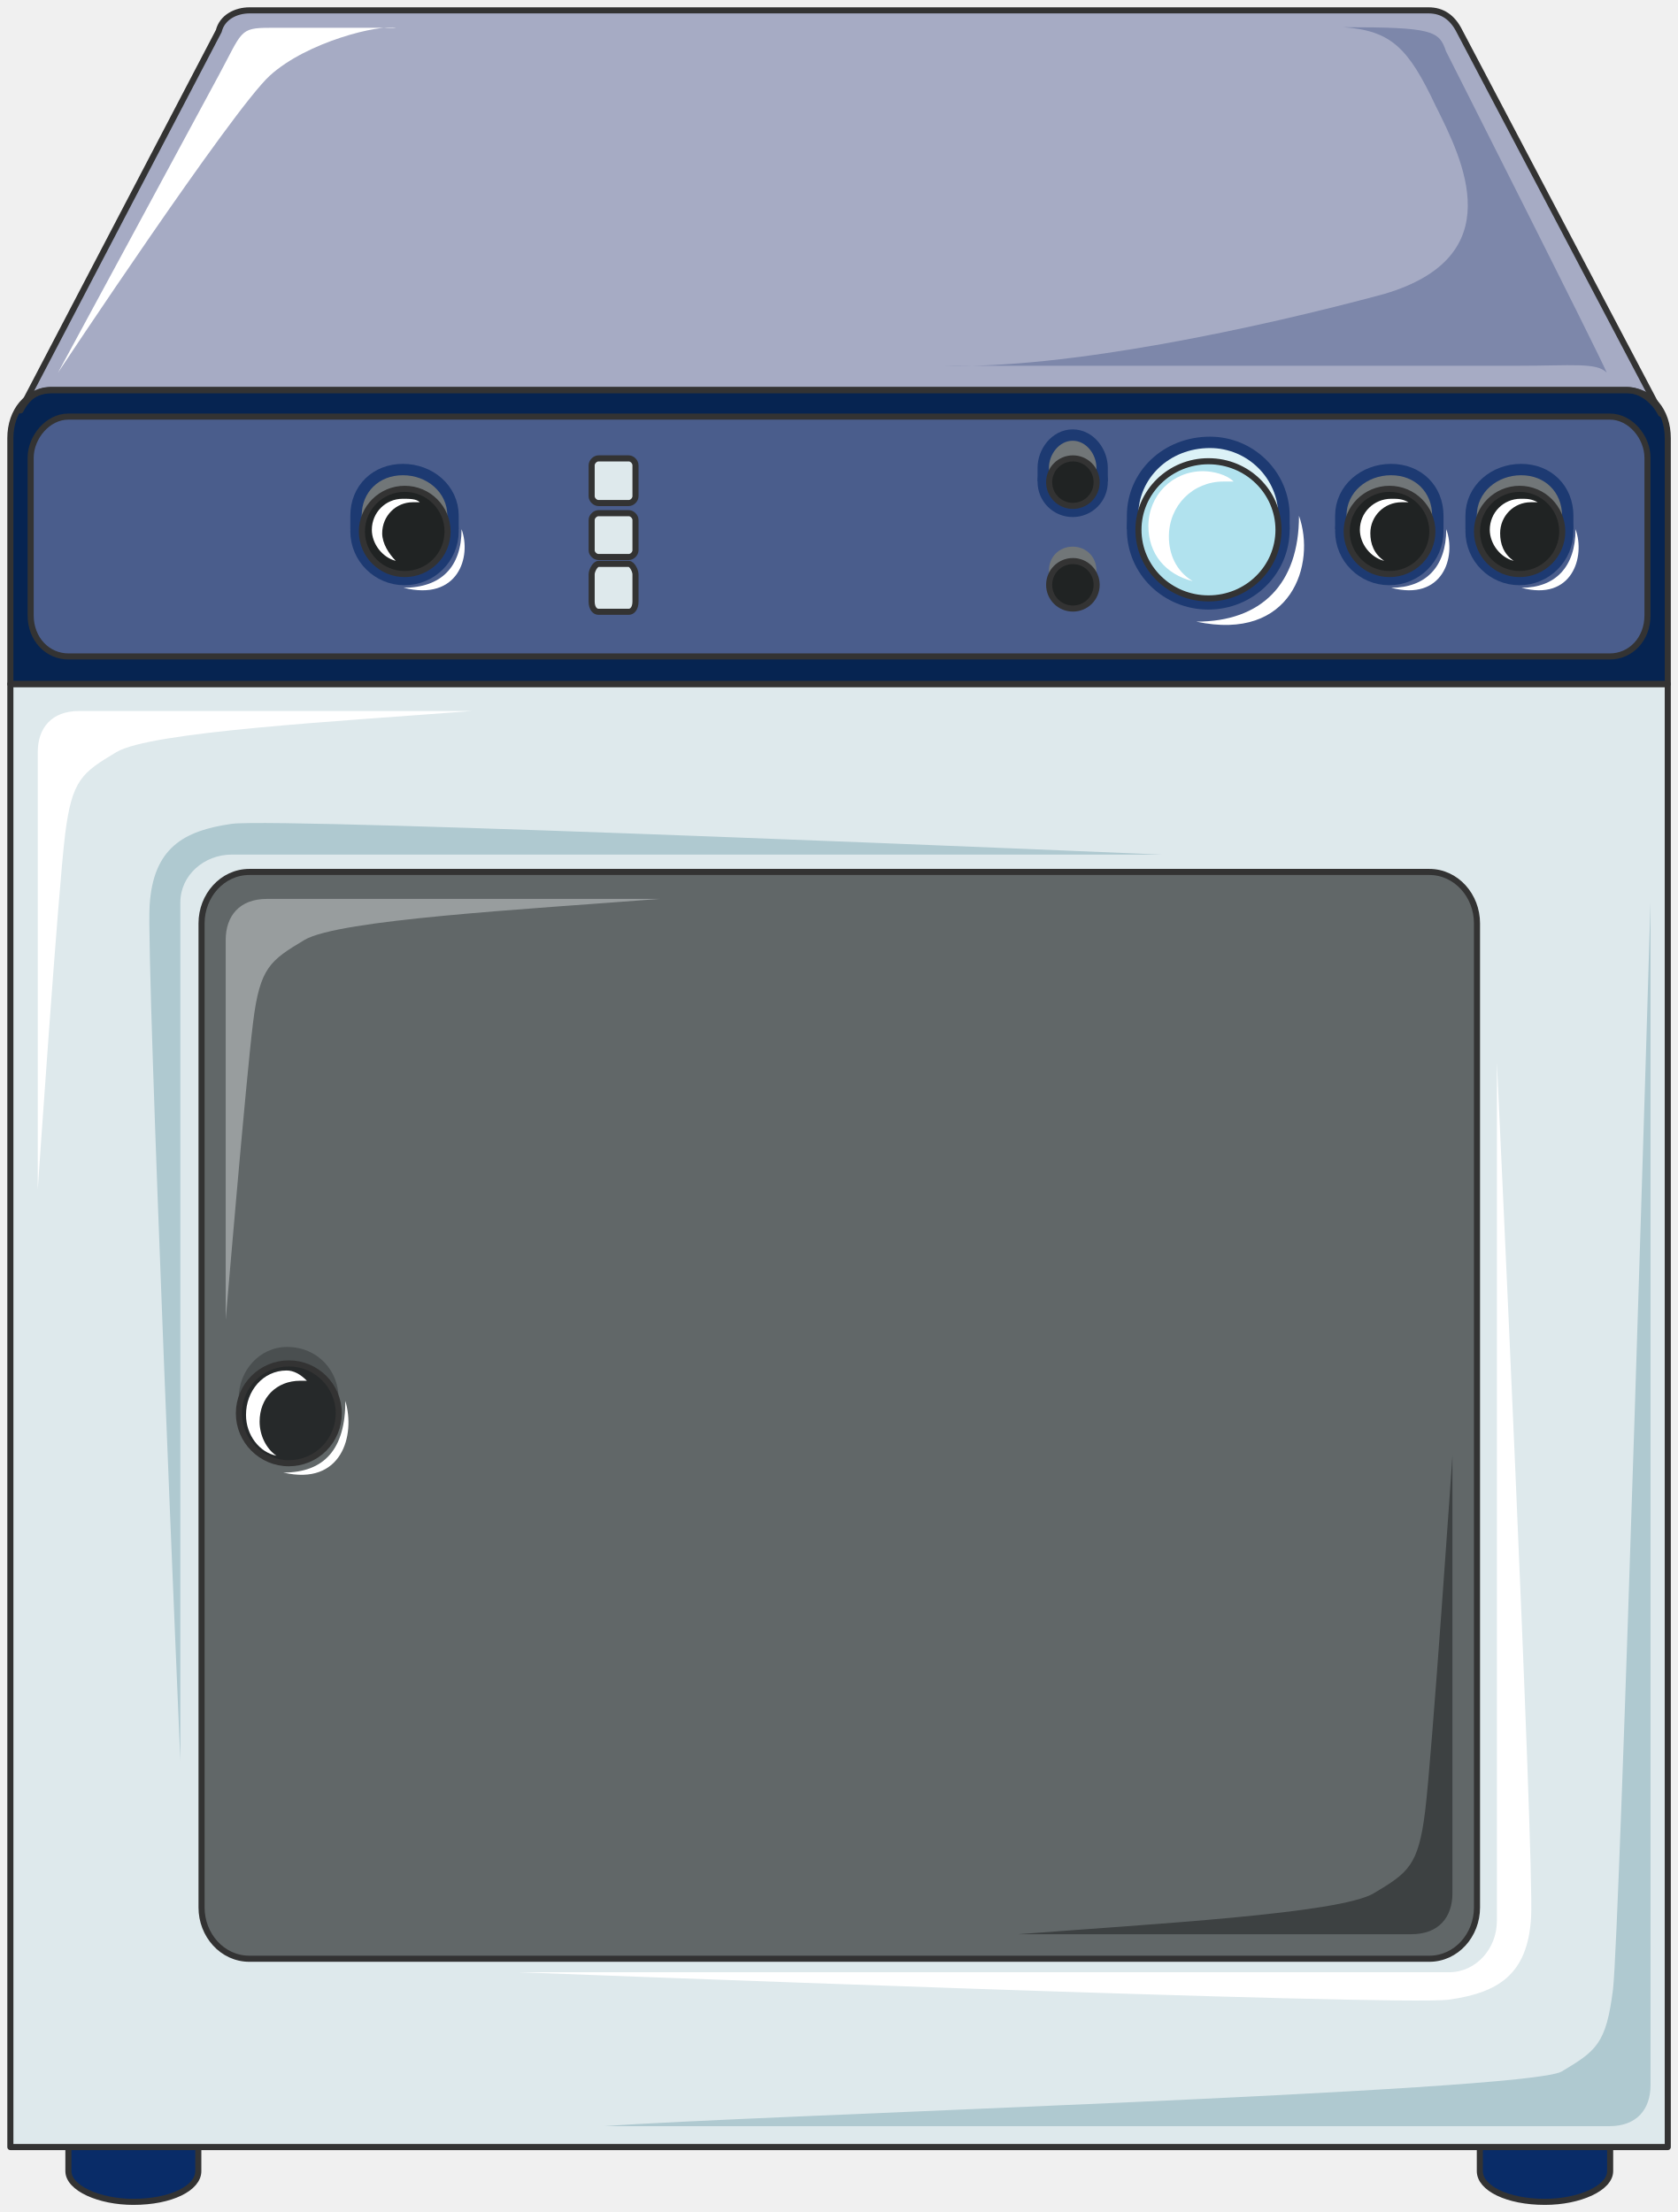
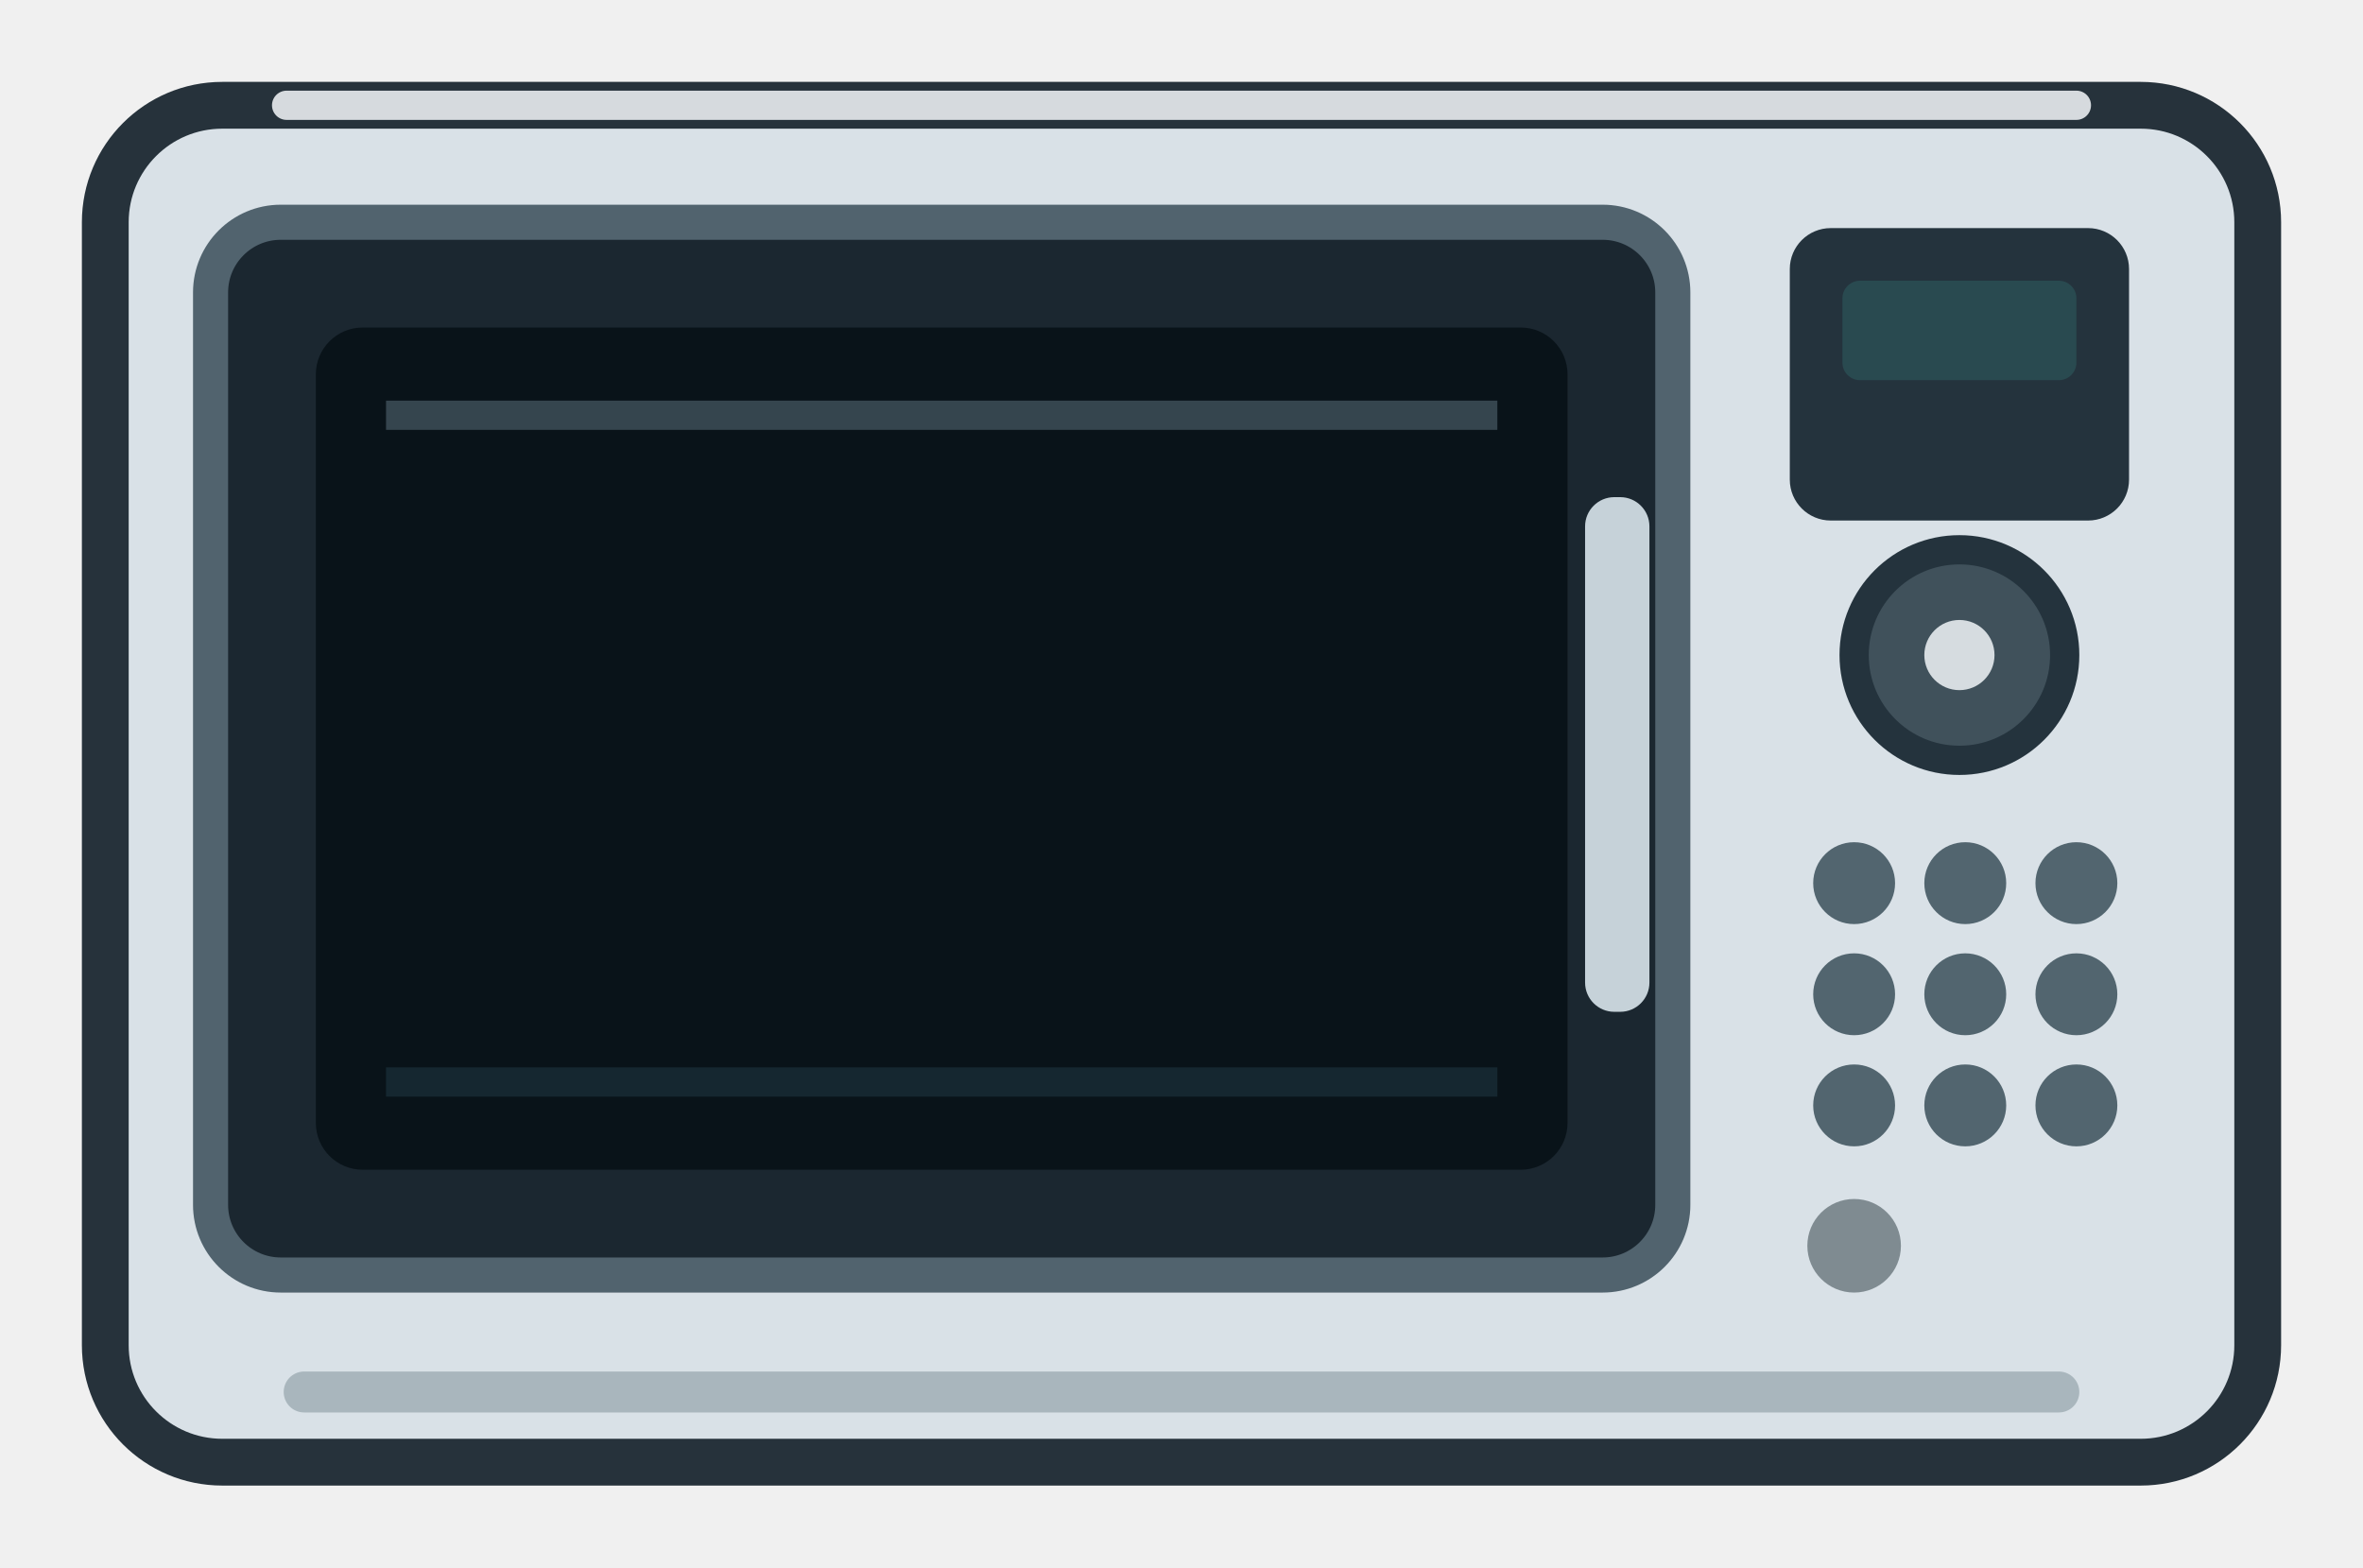
- <svg xmlns="http://www.w3.org/2000/svg" version="1.0" viewBox="0 0 330.482 435.779">
-   <path d="M 320.367 76.835 L 10.095 76.835 C 5.378 76.835 2 80.892 2 86.269 L 2 134.719 L 328.442 134.719 L 328.442 86.269 C 328.442 80.892 325.084 76.835 320.367 76.835 Z" fill="#062451" fill-rule="evenodd" fill-opacity="1" stroke="none" />
-   <path d="M 13.433 422.945 L 13.433 427.682 C 13.433 431.04 19.51 433.739 26.226 433.739 C 33.641 433.739 39.018 431.04 39.018 427.682 L 39.018 422.945 L 13.433 422.945 Z M 291.425 422.945 L 291.425 427.682 C 291.425 431.04 296.842 433.739 304.257 433.739 C 311.013 433.739 317.089 431.04 317.089 427.682 L 317.089 422.945 L 291.425 422.945 Z" fill="#092c68" fill-rule="evenodd" fill-opacity="1" stroke="none" />
-   <path d="M 2.001 134.72 L 2.001 422.945 L 328.441 422.945 L 328.441 134.721 L 2.001 134.721 Z" fill="#dee9ec" fill-rule="evenodd" fill-opacity="1" stroke="none" />
-   <path d="M 39.657 181.851 C 39.657 176.455 43.715 171.737 49.092 171.737 L 281.451 171.737 C 286.828 171.737 290.865 176.455 290.865 181.851 L 290.865 375.754 C 290.865 381.151 286.828 385.848 281.451 385.848 L 49.091 385.848 C 43.715 385.848 39.657 381.151 39.657 375.754 L 39.657 181.851 Z" fill="#616768" fill-rule="evenodd" fill-opacity="1" stroke="none" />
-   <path d="M 294.823 209.315 L 294.823 378.451 C 294.823 383.828 290.785 388.545 285.389 388.545 L 102.259 388.545 C 102.259 388.545 275.974 395.281 285.389 393.942 C 294.823 392.602 300.879 389.225 301.559 377.772 C 302.219 366.318 294.823 209.314 294.823 209.314 Z" fill="#fff" fill-rule="evenodd" fill-opacity="1" stroke="none" />
-   <path d="M 35.52 346.831 L 35.52 177.794 C 35.52 172.397 40.237 168.359 45.634 168.359 L 228.823 168.359 C 228.823 168.359 55.068 160.944 45.633 162.303 C 36.2 163.643 30.143 167.02 29.463 178.473 C 28.784 189.906 35.52 346.831 35.52 346.831 Z" fill="#afc9d0" fill-rule="evenodd" fill-opacity="1" stroke="none" />
-   <path d="M 5.998 90.147 C 5.998 86.089 9.376 82.032 13.413 82.032 L 317.049 82.032 C 321.087 82.032 324.445 86.089 324.445 90.147 L 324.445 121.188 C 324.445 125.925 321.087 129.283 317.049 129.283 L 13.413 129.283 C 9.376 129.283 5.998 125.925 5.998 121.188 L 5.998 90.147 Z" fill="#4a5d8c" fill-rule="evenodd" fill-opacity="1" stroke="none" />
-   <path d="M 224.186 104.338 C 224.186 96.883 230.362 90.826 237.977 90.826 C 245.613 90.826 251.769 96.883 251.769 104.338 C 251.769 111.814 245.613 117.85 237.977 117.85 C 230.362 117.85 224.186 111.814 224.186 104.338" fill="none" stroke="#1d3a72" stroke-width="4.477px" stroke-linecap="butt" stroke-linejoin="miter" stroke-miterlimit="8" stroke-dasharray="none" stroke-opacity="1" />
-   <path d="M 224.186 101.6 C 224.186 94.264 230.242 88.268 238.317 88.268 C 245.733 88.268 251.769 94.264 251.769 101.6 L 251.769 104.258 C 251.769 96.943 245.733 90.946 238.317 90.946 C 230.242 90.946 224.186 96.943 224.186 104.258 L 224.186 101.6 Z M 206.596 94.944 A 4.683 4.683 0 0 1 211.273 90.267 A 4.67 4.67 0 0 1 215.951 94.944 A 4.658 4.658 0 0 1 211.273 99.621 A 4.67 4.67 0 0 1 206.596 94.944" fill="none" stroke="#1d3a72" stroke-width="4.477px" stroke-linecap="butt" stroke-linejoin="miter" stroke-miterlimit="8" stroke-dasharray="none" stroke-opacity="1" />
-   <path d="M 215.951 92.166 C 215.951 89.507 213.951 86.829 211.273 86.829 C 208.615 86.829 206.596 89.507 206.596 92.166 L 206.596 94.824 C 206.596 92.166 208.616 90.167 211.273 90.167 C 213.952 90.167 215.951 92.166 215.951 94.824 L 215.951 92.166 Z M 71.238 104.658 C 71.238 100.041 75.016 96.263 79.673 96.263 C 84.35 96.263 88.108 100.041 88.108 104.658 C 88.108 109.295 84.35 113.053 79.673 113.053 C 75.016 113.053 71.238 109.295 71.238 104.658" fill="none" stroke="#1d3a72" stroke-width="4.477px" stroke-linecap="butt" stroke-linejoin="miter" stroke-miterlimit="8" stroke-dasharray="none" stroke-opacity="1" />
-   <path d="M 88.108 101.6 C 88.108 96.963 84.071 93.625 79.353 93.625 C 74.616 93.625 71.238 96.963 71.238 101.6 L 71.238 104.258 C 71.238 99.621 74.616 96.283 79.353 96.283 C 84.071 96.283 88.108 99.621 88.108 104.258 L 88.108 101.6 Z" fill="none" stroke="#1d3a72" stroke-width="4.477px" stroke-linecap="butt" stroke-linejoin="miter" stroke-miterlimit="8" stroke-dasharray="none" stroke-opacity="1" />
-   <path d="M 224.186 104.338 C 224.186 96.883 230.362 90.826 237.977 90.826 C 245.613 90.826 251.769 96.883 251.769 104.338 C 251.769 111.814 245.613 117.85 237.977 117.85 C 230.362 117.85 224.186 111.814 224.186 104.338 Z" fill="#b1e2ee" fill-rule="evenodd" fill-opacity="1" stroke="none" />
-   <path d="M 224.186 101.6 C 224.186 94.264 230.242 88.268 238.317 88.268 C 245.733 88.268 251.769 94.264 251.769 101.6 L 251.769 104.258 C 251.769 96.943 245.733 90.946 238.317 90.946 C 230.242 90.946 224.186 96.943 224.186 104.258 L 224.186 101.6 Z" fill="#dcf2f7" fill-rule="evenodd" fill-opacity="1" stroke="none" />
-   <path d="M 71.238 104.658 C 71.238 100.041 75.016 96.263 79.673 96.263 C 84.35 96.263 88.108 100.041 88.108 104.658 C 88.108 109.295 84.35 113.053 79.673 113.053 C 75.016 113.053 71.238 109.295 71.238 104.658 Z" fill="#202323" fill-rule="evenodd" fill-opacity="1" stroke="none" />
-   <path d="M 88.108 101.6 C 88.108 96.963 84.071 93.625 79.353 93.625 C 74.616 93.625 71.238 96.963 71.238 101.6 L 71.238 104.258 C 71.238 99.621 74.616 96.283 79.353 96.283 C 84.071 96.283 88.108 99.621 88.108 104.258 L 88.108 101.6 Z" fill="#717678" fill-rule="evenodd" fill-opacity="1" stroke="none" />
-   <path d="M 47.013 278.393 C 47.013 272.976 51.43 268.559 56.847 268.559 C 62.284 268.559 66.681 272.976 66.681 278.393 A 9.827 9.827 0 0 1 56.847 288.227 C 51.43 288.227 47.013 283.829 47.013 278.393 Z" fill="#26292a" fill-rule="evenodd" fill-opacity="1" stroke="none" />
-   <path d="M 66.681 275.435 C 66.681 270.078 62.624 265.361 56.527 265.361 C 51.091 265.361 47.013 270.078 47.013 275.435 L 47.013 278.793 C 47.013 273.436 51.091 268.719 56.527 268.719 C 62.624 268.719 66.681 273.436 66.681 278.793 L 66.681 275.435 Z" fill="#4a4f50" fill-rule="evenodd" fill-opacity="1" stroke="none" />
-   <path d="M 206.596 94.944 A 4.683 4.683 0 0 1 211.273 90.267 A 4.67 4.67 0 0 1 215.951 94.944 A 4.658 4.658 0 0 1 211.273 99.621 A 4.67 4.67 0 0 1 206.596 94.944 Z" fill="#202323" fill-rule="evenodd" fill-opacity="1" stroke="none" />
-   <path d="M 215.951 92.166 C 215.951 89.507 213.951 86.829 211.273 86.829 C 208.615 86.829 206.596 89.507 206.596 92.166 L 206.596 94.824 C 206.596 92.166 208.616 90.167 211.273 90.167 C 213.952 90.167 215.951 92.166 215.951 94.824 L 215.951 92.166 Z" fill="#717678" fill-rule="evenodd" fill-opacity="1" stroke="none" />
-   <path d="M 206.596 115.171 A 4.683 4.683 0 0 1 211.273 110.495 A 4.67 4.67 0 0 1 215.951 115.172 A 4.658 4.658 0 0 1 211.273 119.849 A 4.67 4.67 0 0 1 206.596 115.172 Z" fill="#202323" fill-rule="evenodd" fill-opacity="1" stroke="none" />
-   <path d="M 215.951 112.393 C 215.951 109.715 213.951 107.696 211.273 107.696 C 208.615 107.696 206.596 109.715 206.596 112.393 L 206.596 115.052 C 206.596 112.393 208.616 110.375 211.273 110.375 C 213.952 110.375 215.951 112.393 215.951 115.052 L 215.951 112.393 Z" fill="#717678" fill-rule="evenodd" fill-opacity="1" stroke="none" />
-   <path d="M 125.126 97.722 C 125.126 98.402 124.466 99.062 123.806 99.062 L 117.83 99.062 C 117.17 99.062 116.49 98.402 116.49 97.722 L 116.49 91.626 C 116.49 90.946 117.17 90.266 117.83 90.266 L 123.806 90.266 C 124.466 90.266 125.126 90.946 125.126 91.626 L 125.126 97.722 Z M 125.126 118.47 C 125.126 119.829 124.466 120.488 123.806 120.488 L 117.83 120.488 C 117.17 120.488 116.49 119.828 116.49 118.47 L 116.49 113.093 C 116.49 112.413 117.17 111.054 117.83 111.054 L 123.806 111.054 C 124.466 111.054 125.126 112.414 125.126 113.093 L 125.126 118.47 Z M 125.126 108.376 C 125.126 109.036 124.466 109.695 123.806 109.695 L 117.83 109.695 C 117.17 109.695 116.49 109.035 116.49 108.375 L 116.49 102.399 C 116.49 101.739 117.17 101.06 117.83 101.06 L 123.806 101.06 C 124.466 101.06 125.126 101.74 125.126 102.4 L 125.126 108.376 Z" fill="#dee9ec" fill-rule="evenodd" fill-opacity="1" stroke="none" />
-   <path d="M 3.999 80.813 C 5.359 78.114 7.377 76.775 10.075 76.775 L 320.367 76.775 C 323.046 76.775 325.744 78.794 327.083 81.472 L 287.387 6.058 C 286.028 3.359 284.009 2 281.331 2 L 49.111 2 C 46.413 2 43.715 3.36 43.055 6.058 L 3.999 80.813 Z" fill="#a6abc4" fill-rule="evenodd" fill-opacity="1" stroke="none" />
-   <path d="M 185.729 72.058 L 298.94 72.058 C 309.714 72.058 314.43 71.378 316.45 73.397 C 315.11 70.039 284.789 10.075 284.789 10.075 C 283.449 6.038 282.091 5.358 264.581 5.358 C 274.015 6.038 277.373 9.416 282.771 20.868 C 288.167 31.642 297.601 50.511 272.656 57.906 C 247.731 64.642 209.994 72.737 185.729 72.058 Z" fill="#7d87aa" fill-rule="evenodd" fill-opacity="1" stroke="none" />
-   <path d="M 78.034 5.478 L 53.149 5.478 C 47.093 5.478 47.773 6.158 43.055 14.892 C 38.358 23.647 11.435 73.397 11.435 73.397 C 11.435 73.397 45.754 21.628 53.149 14.892 C 60.545 8.177 74.676 4.799 78.034 5.478 Z M 7.437 234.339 L 7.437 148.172 C 7.437 143.455 10.135 140.077 15.532 140.077 L 92.905 140.077 C 66.661 142.115 29.664 144.134 22.928 148.172 C 16.192 152.209 14.173 153.548 12.834 164.322 C 11.474 175.095 7.437 234.339 7.437 234.339 Z" fill="#fff" fill-rule="evenodd" fill-opacity="1" stroke="none" />
-   <path d="M 44.455 260.004 L 44.455 185.189 C 44.455 180.472 47.153 177.094 52.55 177.094 L 129.923 177.094 C 103.679 179.133 66.681 181.152 59.945 185.189 C 53.209 189.227 51.19 190.586 49.851 201.379 C 48.492 212.153 44.455 260.004 44.455 260.004 Z" fill="#989d9e" fill-rule="evenodd" fill-opacity="1" stroke="none" />
-   <path d="M 286.068 286.788 L 286.068 372.975 C 286.068 377.693 283.39 381.051 277.993 381.051 L 200.6 381.051 C 226.864 379.031 263.862 377.013 270.598 372.975 C 277.333 368.938 279.352 367.599 280.691 356.825 C 282.031 346.052 286.068 286.788 286.068 286.788 Z" fill="#3d4142" fill-rule="evenodd" fill-opacity="1" stroke="none" />
-   <path d="M 325.084 177.734 L 325.084 410.793 C 325.084 415.51 322.406 418.868 317.009 418.868 L 119.129 418.868 C 145.393 416.848 300.859 412.132 307.595 408.094 C 314.331 404.057 316.35 402.717 317.689 391.944 C 319.029 381.151 325.084 177.734 325.084 177.734 Z" fill="#afc9d0" fill-rule="evenodd" fill-opacity="1" stroke="none" />
-   <path d="M 79.473 115.791 C 86.869 115.791 90.906 111.714 90.906 104.258 C 92.906 109.695 90.226 118.49 79.473 115.791 Z M 75.276 105.058 C 75.276 101.66 77.954 98.942 81.332 98.942 L 82.672 98.942 C 82.012 98.262 80.652 98.262 79.313 98.262 C 75.935 98.262 73.237 100.98 73.237 104.378 C 73.237 107.097 75.276 109.815 77.954 110.495 C 76.615 109.135 75.276 107.097 75.276 105.058 Z" fill="#fff" fill-rule="evenodd" fill-opacity="1" stroke="none" />
-   <path d="M 265.201 104.658 C 265.201 100.041 268.978 96.263 273.636 96.263 C 278.313 96.263 282.071 100.041 282.071 104.658 C 282.071 109.295 278.313 113.053 273.636 113.053 C 268.978 113.053 265.201 109.295 265.201 104.658" fill="none" stroke="#1d3a72" stroke-width="4.477px" stroke-linecap="butt" stroke-linejoin="miter" stroke-miterlimit="8" stroke-dasharray="none" stroke-opacity="1" />
-   <path d="M 282.071 101.6 C 282.071 96.963 278.713 93.625 273.975 93.625 C 269.258 93.625 265.201 96.963 265.201 101.6 L 265.201 104.258 C 265.201 99.621 269.258 96.283 273.975 96.283 C 278.713 96.283 282.071 99.621 282.071 104.258 L 282.071 101.6 Z" fill="none" stroke="#1d3a72" stroke-width="4.477px" stroke-linecap="butt" stroke-linejoin="miter" stroke-miterlimit="8" stroke-dasharray="none" stroke-opacity="1" />
-   <path d="M 265.201 104.658 C 265.201 100.041 268.978 96.263 273.636 96.263 C 278.313 96.263 282.071 100.041 282.071 104.658 C 282.071 109.295 278.313 113.053 273.636 113.053 C 268.978 113.053 265.201 109.295 265.201 104.658 Z" fill="#202323" fill-rule="evenodd" fill-opacity="1" stroke="none" />
-   <path d="M 273.995 115.791 C 280.771 115.791 284.849 111.714 284.849 104.258 C 286.868 109.695 284.169 118.49 273.995 115.791 Z M 269.898 105.058 C 269.898 101.66 272.636 98.942 276.074 98.942 L 277.434 98.942 C 276.074 98.262 275.394 98.262 274.015 98.262 C 270.598 98.262 267.839 100.98 267.839 104.378 C 267.839 107.097 269.898 109.815 272.636 110.495 C 270.598 109.135 269.898 107.097 269.898 105.058 Z M 55.808 290.106 C 63.943 290.106 68.02 285.409 68.02 275.994 C 70.04 282.71 67.34 292.784 55.808 290.106 Z M 51.131 280.071 C 51.131 275.375 54.449 272.017 59.126 272.017 L 60.445 272.017 C 59.125 270.677 57.786 269.997 56.447 269.997 C 51.79 269.997 48.452 274.035 48.452 278.733 C 48.452 282.77 51.131 286.128 54.449 286.788 C 52.449 285.448 51.131 282.77 51.131 280.072 Z M 235.619 122.467 C 248.431 122.467 255.846 115.072 255.846 101.62 C 259.204 111.034 254.487 126.485 235.619 122.467 Z M 230.222 105.697 C 230.222 99.601 234.919 94.864 240.975 94.864 L 242.975 94.864 C 241.635 93.504 238.957 92.825 236.938 92.825 C 230.902 92.825 226.184 97.582 226.184 103.659 C 226.184 109.075 229.542 113.153 234.919 114.492 C 231.561 112.473 230.222 109.075 230.222 105.697 Z" fill="#fff" fill-rule="evenodd" fill-opacity="1" stroke="none" />
-   <path d="M 290.865 104.658 C 290.865 100.041 294.643 96.263 299.26 96.263 C 303.897 96.263 307.655 100.041 307.655 104.658 A 8.394 8.394 0 0 1 299.26 113.053 C 294.643 113.053 290.865 109.295 290.865 104.658" fill="none" stroke="#1d3a72" stroke-width="4.477px" stroke-linecap="butt" stroke-linejoin="miter" stroke-miterlimit="8" stroke-dasharray="none" stroke-opacity="1" />
-   <path d="M 307.655 101.6 C 307.655 96.963 304.297 93.625 299.6 93.625 C 294.903 93.625 290.865 96.963 290.865 101.6 L 290.865 104.258 C 290.865 99.621 294.903 96.283 299.6 96.283 C 304.297 96.283 307.655 99.621 307.655 104.258 L 307.655 101.6 Z" fill="none" stroke="#1d3a72" stroke-width="4.477px" stroke-linecap="butt" stroke-linejoin="miter" stroke-miterlimit="8" stroke-dasharray="none" stroke-opacity="1" />
-   <path d="M 290.865 104.658 C 290.865 100.041 294.643 96.263 299.26 96.263 C 303.897 96.263 307.655 100.041 307.655 104.658 A 8.394 8.394 0 0 1 299.26 113.053 C 294.643 113.053 290.865 109.295 290.865 104.658 Z" fill="#202323" fill-rule="evenodd" fill-opacity="1" stroke="none" />
-   <path d="M 307.655 101.6 C 307.655 96.963 304.297 93.625 299.6 93.625 C 294.903 93.625 290.865 96.963 290.865 101.6 L 290.865 104.258 C 290.865 99.621 294.903 96.283 299.6 96.283 C 304.297 96.283 307.655 99.621 307.655 104.258 L 307.655 101.6 Z" fill="#717678" fill-rule="evenodd" fill-opacity="1" stroke="none" />
-   <path d="M 299.66 115.791 C 306.316 115.791 310.313 111.714 310.313 104.258 C 312.293 109.695 309.633 118.49 299.66 115.791 Z M 295.462 105.058 C 295.462 101.66 298.141 98.942 301.519 98.942 L 302.858 98.942 C 301.518 98.262 300.839 98.262 299.5 98.262 C 296.122 98.262 293.424 100.98 293.424 104.378 C 293.424 107.097 295.462 109.815 298.141 110.495 C 296.122 109.135 295.462 107.097 295.462 105.058 Z" fill="#fff" fill-rule="evenodd" fill-opacity="1" stroke="none" />
-   <path d="M 282.071 101.6 C 282.071 96.963 278.713 93.625 273.975 93.625 C 269.258 93.625 265.201 96.963 265.201 101.6 L 265.201 104.258 C 265.201 99.621 269.258 96.283 273.975 96.283 C 278.713 96.283 282.071 99.621 282.071 104.258 L 282.071 101.6 Z" fill="#717678" fill-rule="evenodd" fill-opacity="1" stroke="none" />
-   <path d="M 13.473 422.985 L 13.473 427.722 C 13.473 431.08 19.55 433.779 26.266 433.779 C 33.681 433.779 39.058 431.08 39.058 427.722 L 39.058 422.985 L 13.473 422.985 Z M 291.465 422.985 L 291.465 427.722 C 291.465 431.08 296.882 433.779 304.297 433.779 C 311.053 433.779 317.129 431.08 317.129 427.722 L 317.129 422.985 L 291.465 422.985 Z M 2.041 134.76 L 328.481 134.76 L 328.481 422.985 L 2.041 422.985 Z" fill="none" stroke="#333" stroke-width="1.199px" stroke-linecap="round" stroke-linejoin="round" stroke-miterlimit="10" stroke-dasharray="none" stroke-opacity="1" />
-   <path d="M 39.697 181.891 C 39.697 176.495 43.755 171.777 49.132 171.777 L 281.491 171.777 C 286.868 171.777 290.905 176.495 290.905 181.891 L 290.905 375.794 C 290.905 381.19 286.868 385.888 281.491 385.888 L 49.131 385.888 C 43.755 385.888 39.697 381.19 39.697 375.794 L 39.697 181.891 Z M 6.038 90.187 C 6.038 86.129 9.416 82.072 13.453 82.072 L 317.089 82.072 C 321.127 82.072 324.485 86.129 324.485 90.187 L 324.485 121.228 C 324.485 125.965 321.127 129.323 317.089 129.323 L 13.453 129.323 C 9.416 129.323 6.038 125.965 6.038 121.228 L 6.038 90.187 Z" fill="none" stroke="#333" stroke-width="1.199px" stroke-linecap="round" stroke-linejoin="round" stroke-miterlimit="10" stroke-dasharray="none" stroke-opacity="1" />
-   <path d="M 320.407 76.875 L 10.135 76.875 C 5.418 76.875 2.04 80.932 2.04 86.309 L 2.04 134.759 L 328.482 134.759 L 328.482 86.309 C 328.482 80.932 325.124 76.875 320.407 76.875" fill="none" stroke="#333" stroke-width="1.199px" stroke-linecap="round" stroke-linejoin="round" stroke-miterlimit="10" stroke-dasharray="none" stroke-opacity="1" />
-   <path d="M 224.226 104.378 C 224.226 96.923 230.402 90.866 238.017 90.866 C 245.653 90.866 251.809 96.923 251.809 104.378 C 251.809 111.854 245.653 117.89 238.017 117.89 C 230.402 117.89 224.226 111.854 224.226 104.378 M 71.278 104.698 C 71.278 100.081 75.056 96.303 79.713 96.303 C 84.39 96.303 88.148 100.081 88.148 104.698 C 88.148 109.335 84.39 113.093 79.713 113.093 C 75.056 113.093 71.278 109.335 71.278 104.698 M 265.241 104.698 C 265.241 100.081 269.018 96.303 273.676 96.303 C 278.353 96.303 282.111 100.081 282.111 104.698 C 282.111 109.335 278.353 113.093 273.676 113.093 C 269.018 113.093 265.241 109.335 265.241 104.698 M 290.905 104.698 C 290.905 100.081 294.683 96.303 299.3 96.303 C 303.937 96.303 307.695 100.081 307.695 104.698 A 8.394 8.394 0 0 1 299.3 113.093 C 294.683 113.093 290.905 109.335 290.905 104.698 M 47.053 278.433 C 47.053 273.016 51.47 268.599 56.887 268.599 C 62.324 268.599 66.721 273.016 66.721 278.433 A 9.827 9.827 0 0 1 56.887 288.267 C 51.47 288.267 47.053 283.869 47.053 278.433 M 206.636 94.984 A 4.683 4.683 0 0 1 211.313 90.307 A 4.67 4.67 0 0 1 215.991 94.984 A 4.658 4.658 0 0 1 211.313 99.661 A 4.67 4.67 0 0 1 206.636 94.984 M 206.636 115.211 A 4.683 4.683 0 0 1 211.313 110.535 A 4.67 4.67 0 0 1 215.991 115.212 A 4.658 4.658 0 0 1 211.313 119.889 A 4.67 4.67 0 0 1 206.636 115.212 M 125.166 97.762 C 125.166 98.442 124.506 99.102 123.846 99.102 L 117.87 99.102 C 117.21 99.102 116.53 98.442 116.53 97.762 L 116.53 91.666 C 116.53 90.986 117.21 90.306 117.87 90.306 L 123.846 90.306 C 124.506 90.306 125.166 90.986 125.166 91.666 L 125.166 97.762 Z M 125.166 118.51 C 125.166 119.869 124.506 120.528 123.846 120.528 L 117.87 120.528 C 117.21 120.528 116.53 119.868 116.53 118.51 L 116.53 113.133 C 116.53 112.453 117.21 111.094 117.87 111.094 L 123.846 111.094 C 124.506 111.094 125.166 112.454 125.166 113.133 L 125.166 118.51 Z M 125.166 108.416 C 125.166 109.076 124.506 109.735 123.846 109.735 L 117.87 109.735 C 117.21 109.735 116.53 109.075 116.53 108.415 L 116.53 102.439 C 116.53 101.779 117.21 101.1 117.87 101.1 L 123.846 101.1 C 124.506 101.1 125.166 101.78 125.166 102.44 L 125.166 108.416 Z M 4.039 80.853 C 5.399 78.154 7.417 76.815 10.115 76.815 L 320.407 76.815 C 323.086 76.815 325.784 78.834 327.123 81.512 C 327.123 81.512 327.123 81.512 327.123 81.512 L 287.427 6.098 C 287.427 6.098 287.427 6.098 287.427 6.098 C 286.068 3.399 284.049 2.04 281.371 2.04 L 49.151 2.04 C 46.453 2.04 43.755 3.4 43.095 6.098 C 43.095 6.098 43.095 6.098 43.095 6.098 L 4.039 80.853 Z" fill="none" stroke="#333" stroke-width="1.199px" stroke-linecap="round" stroke-linejoin="round" stroke-miterlimit="10" stroke-dasharray="none" stroke-opacity="1" />
+ <svg xmlns="http://www.w3.org/2000/svg" viewBox="0 0 404 268">
+   <path fill="#d9e1e7" stroke="#26323b" stroke-width="8" d="M 38 18 L 366 18 A 20 20 0 0 1 386 38 L 386 230 A 20 20 0 0 1 366 250 L 38 250 A 20 20 0 0 1 18 230 L 18 38 A 20 20 0 0 1 38 18 Z" />
+   <path fill="#1b2730" stroke="#51636e" stroke-width="6" d="M 48 38 L 274 38 A 12 12 0 0 1 286 50 L 286 206 A 12 12 0 0 1 274 218 L 48 218 A 12 12 0 0 1 36 206 L 36 50 A 12 12 0 0 1 48 38 Z" />
+   <path fill="#091319" d="M 62 56 L 260 56 A 8 8 0 0 1 268 64 L 268 192 A 8 8 0 0 1 260 200 L 62 200 A 8 8 0 0 1 54 192 L 54 64 A 8 8 0 0 1 62 56 Z" />
+   <path d="M 66 71 L 256 71" stroke="#40515b" stroke-width="5" opacity=".8" />
+   <path d="M 66 185 L 256 185" stroke="#182c36" stroke-width="5" opacity=".8" />
+   <path fill="#c6d2d9" d="M 276 85 L 277 85 A 5 5 0 0 1 282 90 L 282 168 A 5 5 0 0 1 277 173 L 276 173 A 5 5 0 0 1 271 168 L 271 90 A 5 5 0 0 1 276 85 Z" />
+   <path fill="#24333d" d="M 313 39 L 357 39 A 7 7 0 0 1 364 46 L 364 82 A 7 7 0 0 1 357 89 L 313 89 A 7 7 0 0 1 306 82 L 306 46 A 7 7 0 0 1 313 39 Z" />
+   <path fill="#294a50" d="M 318 48 L 352 48 A 3 3 0 0 1 355 51 L 355 62 A 3 3 0 0 1 352 65 L 318 65 A 3 3 0 0 1 315 62 L 315 51 A 3 3 0 0 1 318 48 Z" />
+   <path fill="#40515b" stroke="#24333d" stroke-width="5" d="M 317 112 A 18 18 0 1 0 353 112 A 18 18 0 1 0 317 112 Z" />
+   <path fill="#d6dce0" d="M 329 112 A 6 6 0 1 0 341 112 A 6 6 0 1 0 329 112 Z" />
+   <g fill="#52656f">
+     <path d="M 310 151 A 7 7 0 1 0 324 151 A 7 7 0 1 0 310 151 Z" />
+     <path d="M 329 151 A 7 7 0 1 0 343 151 A 7 7 0 1 0 329 151 Z" />
+     <path d="M 348 151 A 7 7 0 1 0 362 151 A 7 7 0 1 0 348 151 Z" />
+     <path d="M 310 170 A 7 7 0 1 0 324 170 A 7 7 0 1 0 310 170 Z" />
+     <path d="M 329 170 A 7 7 0 1 0 343 170 A 7 7 0 1 0 329 170 Z" />
+     <path d="M 348 170 A 7 7 0 1 0 362 170 A 7 7 0 1 0 348 170 Z" />
+     <path d="M 310 189 A 7 7 0 1 0 324 189 A 7 7 0 1 0 310 189 Z" />
+     <path d="M 329 189 A 7 7 0 1 0 343 189 A 7 7 0 1 0 329 189 Z" />
+     <path d="M 348 189 A 7 7 0 1 0 362 189 A 7 7 0 1 0 348 189 Z" />
+   </g>
+   <path fill="#7f8b91" d="M 309 213 A 8 8 0 1 0 325 213 A 8 8 0 1 0 309 213 Z" />
+   <path d="M 52 238 L 352 238" stroke="#a9b6bd" stroke-width="7" stroke-linecap="round" />
+   <path d="M 49 18 L 355 18" stroke="#f5f8fa" stroke-width="5" stroke-linecap="round" opacity=".85" />
</svg>
